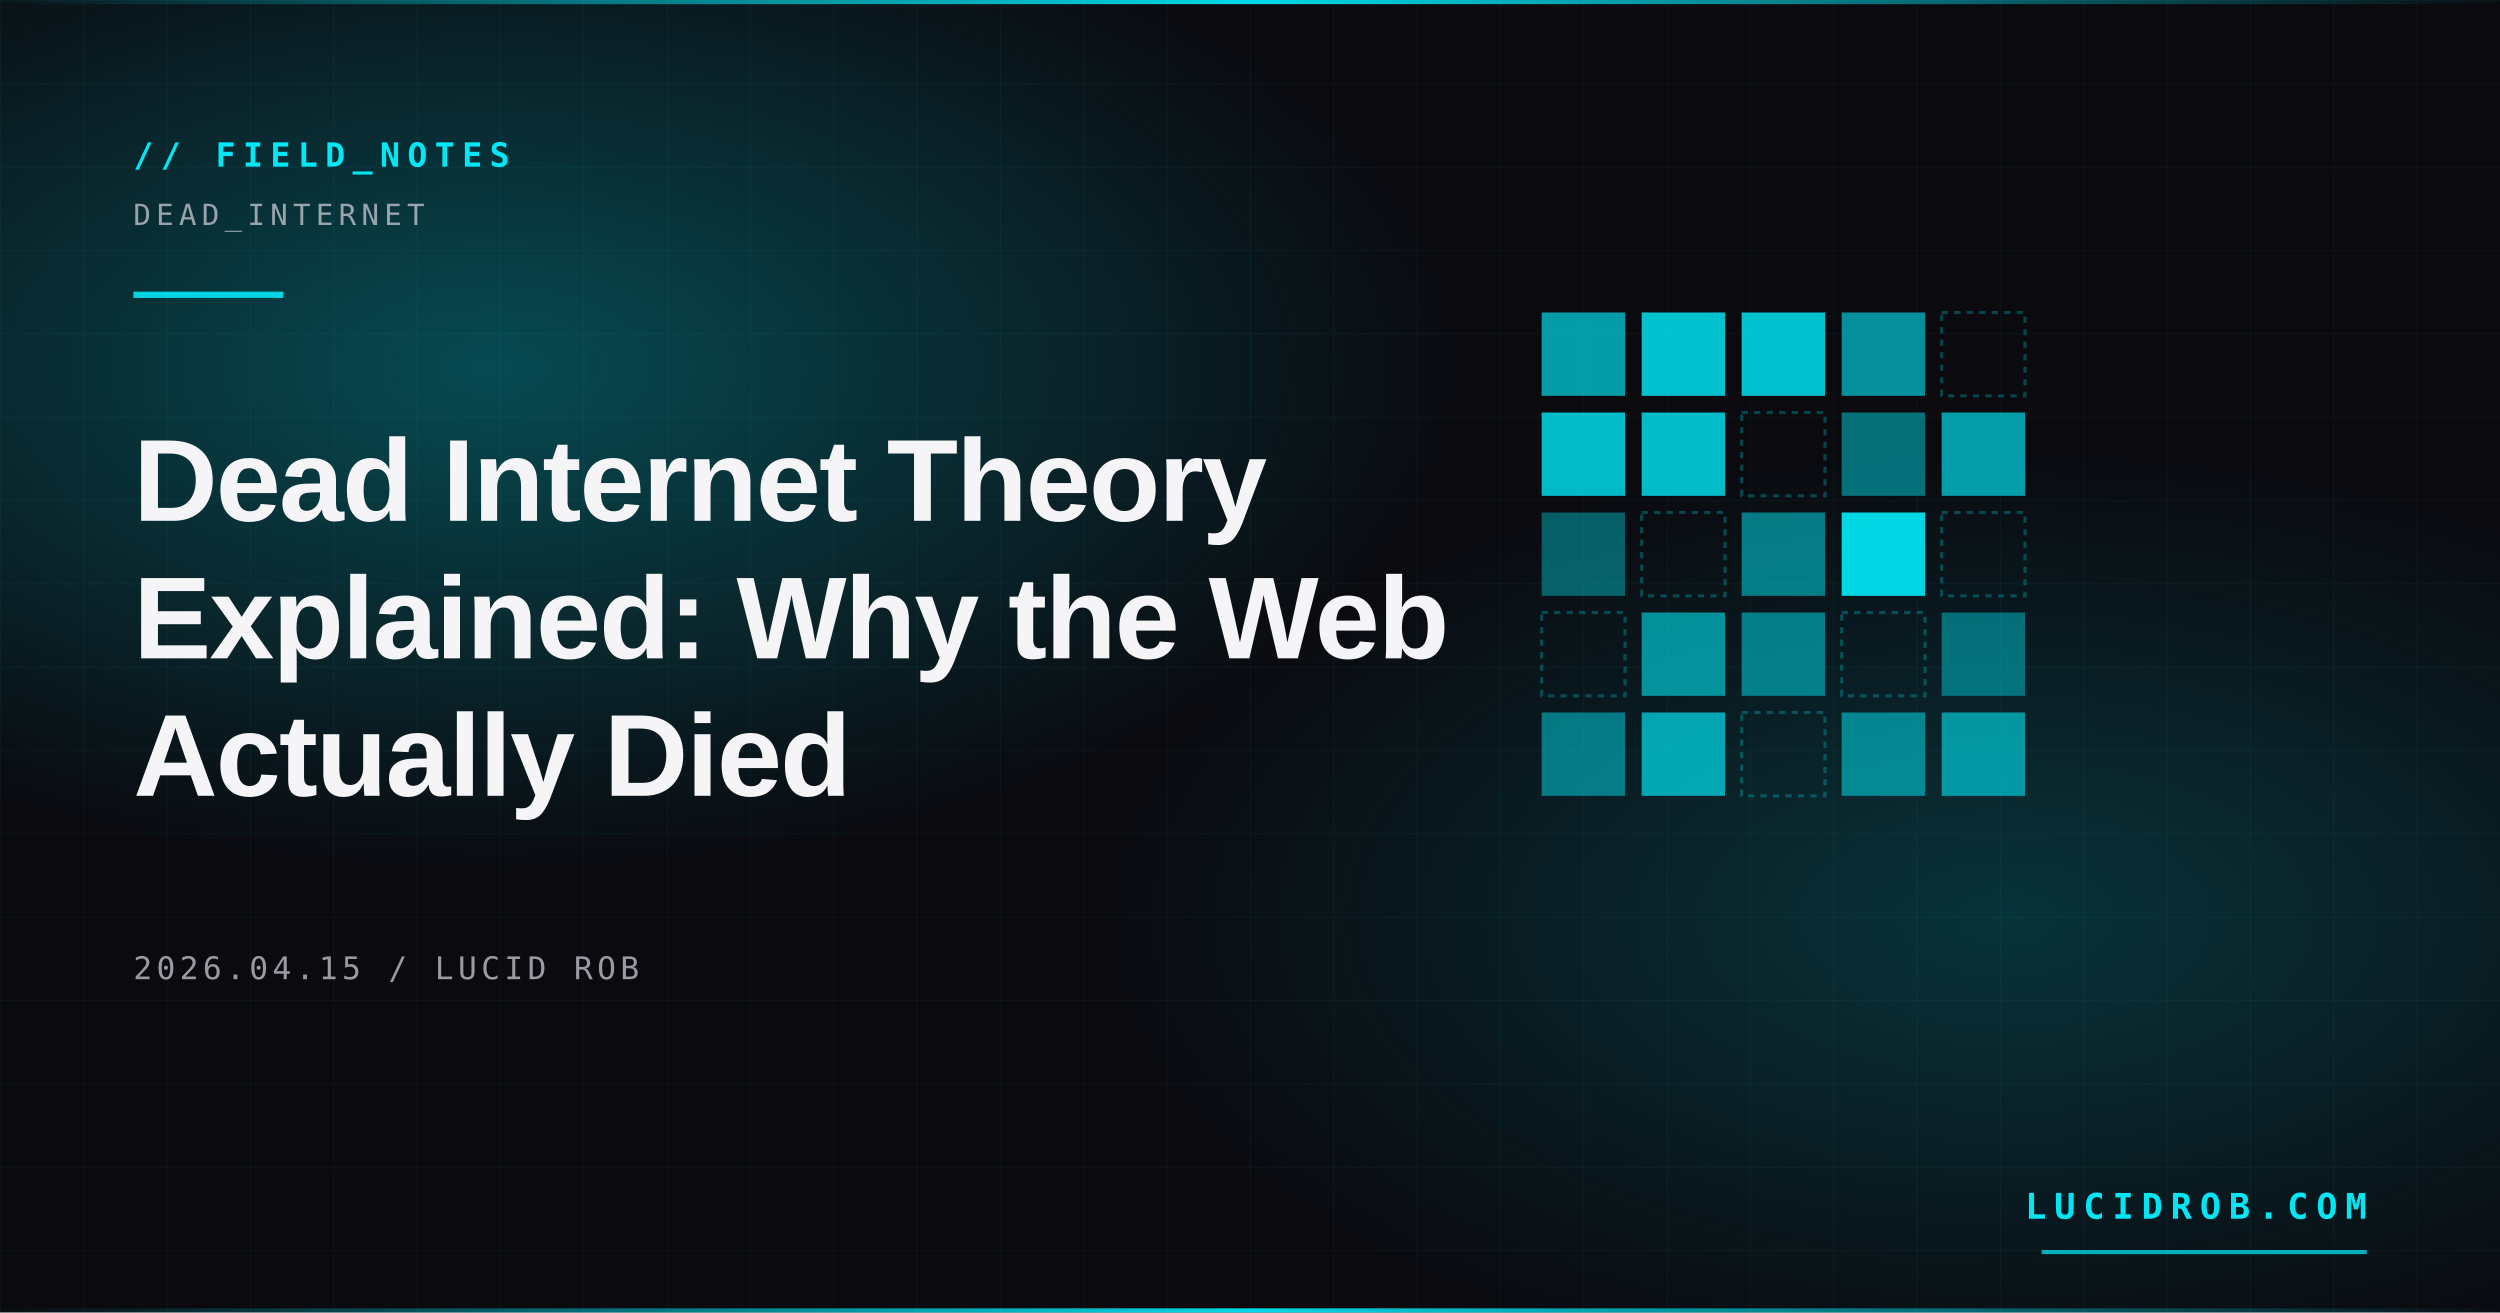
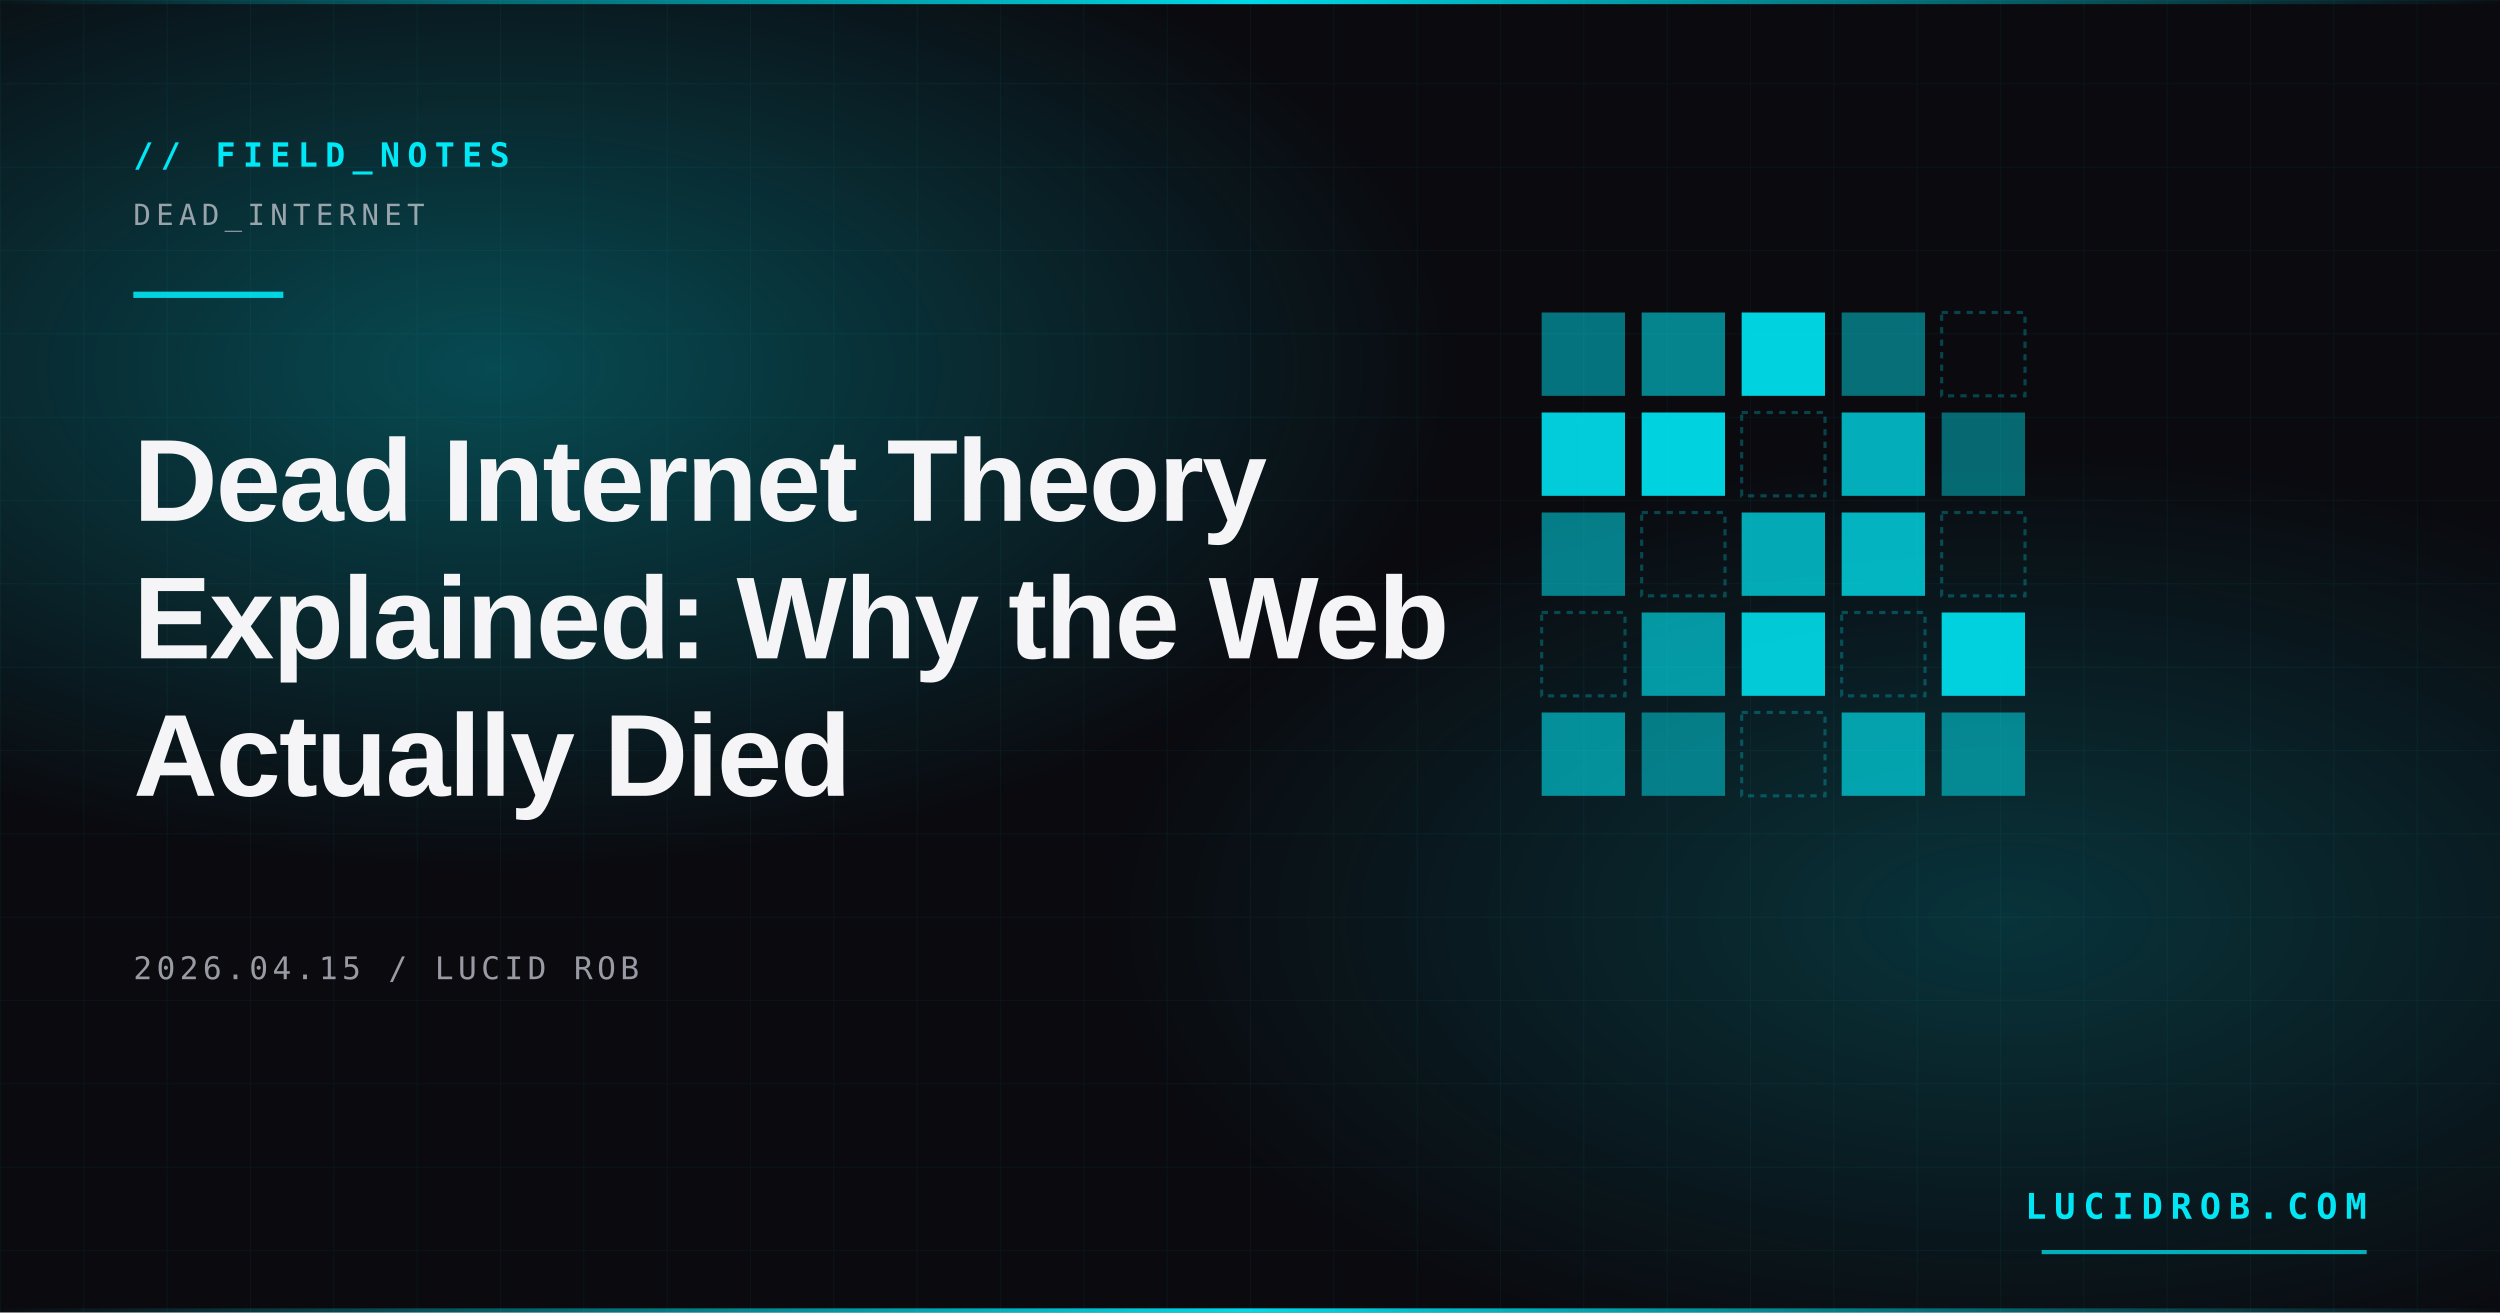
<svg xmlns="http://www.w3.org/2000/svg" width="1200" height="630" viewBox="0 0 1200 630">
  <defs>
    <radialGradient id="glow" cx="20%" cy="28%" r="70%">
      <stop offset="0" stop-color="#00f0ff" stop-opacity="0.28" />
      <stop offset="0.55" stop-color="#00f0ff" stop-opacity="0" />
    </radialGradient>
    <radialGradient id="glowR" cx="80%" cy="70%" r="60%">
      <stop offset="0" stop-color="#00f0ff" stop-opacity="0.18" />
      <stop offset="0.6" stop-color="#00f0ff" stop-opacity="0" />
    </radialGradient>
    <linearGradient id="stripe" x1="0" y1="0" x2="1" y2="0">
      <stop offset="0" stop-color="#00f0ff" stop-opacity="0" />
      <stop offset="0.5" stop-color="#00f0ff" stop-opacity="0.9" />
      <stop offset="1" stop-color="#00f0ff" stop-opacity="0" />
    </linearGradient>
    <pattern id="grid" width="40" height="40" patternUnits="userSpaceOnUse">
      <path d="M 40 0 L 0 0 0 40" fill="none" stroke="#00f0ff" stroke-width="0.5" stroke-opacity="0.08" />
    </pattern>
  </defs>
  <rect width="1200" height="630" fill="#0a0a0f" />
  <rect width="1200" height="630" fill="url(#grid)" />
  <rect width="1200" height="630" fill="url(#glow)" />
  <rect width="1200" height="630" fill="url(#glowR)" />
  <g>
-     <rect x="740" y="150" width="40" height="40" fill="#00f0ff" opacity="0.63" />
-     <rect x="788" y="150" width="40" height="40" fill="#00f0ff" opacity="0.80" />
-     <rect x="836" y="150" width="40" height="40" fill="#00f0ff" opacity="0.80" />
-     <rect x="884" y="150" width="40" height="40" fill="#00f0ff" opacity="0.58" />
+     <rect x="740" y="150" width="40" height="40" fill="#00f0ff" opacity="0.46" />
+     <rect x="788" y="150" width="40" height="40" fill="#00f0ff" opacity="0.53" />
+     <rect x="836" y="150" width="40" height="40" fill="#00f0ff" opacity="0.87" />
+     <rect x="884" y="150" width="40" height="40" fill="#00f0ff" opacity="0.44" />
    <rect x="932" y="150" width="40" height="40" fill="none" stroke="#00f0ff" stroke-width="1.5" stroke-dasharray="3 3" opacity="0.25" />
-     <rect x="740" y="198" width="40" height="40" fill="#00f0ff" opacity="0.77" />
-     <rect x="788" y="198" width="40" height="40" fill="#00f0ff" opacity="0.77" />
+     <rect x="740" y="198" width="40" height="40" fill="#00f0ff" opacity="0.84" />
+     <rect x="788" y="198" width="40" height="40" fill="#00f0ff" opacity="0.87" />
    <rect x="836" y="198" width="40" height="40" fill="none" stroke="#00f0ff" stroke-width="1.5" stroke-dasharray="3 3" opacity="0.25" />
-     <rect x="884" y="198" width="40" height="40" fill="#00f0ff" opacity="0.44" />
-     <rect x="932" y="198" width="40" height="40" fill="#00f0ff" opacity="0.64" />
-     <rect x="740" y="246" width="40" height="40" fill="#00f0ff" opacity="0.36" />
+     <rect x="884" y="198" width="40" height="40" fill="#00f0ff" opacity="0.71" />
+     <rect x="932" y="198" width="40" height="40" fill="#00f0ff" opacity="0.41" />
+     <rect x="740" y="246" width="40" height="40" fill="#00f0ff" opacity="0.50" />
    <rect x="788" y="246" width="40" height="40" fill="none" stroke="#00f0ff" stroke-width="1.5" stroke-dasharray="3 3" opacity="0.25" />
-     <rect x="836" y="246" width="40" height="40" fill="#00f0ff" opacity="0.48" />
-     <rect x="884" y="246" width="40" height="40" fill="#00f0ff" opacity="0.88" />
+     <rect x="836" y="246" width="40" height="40" fill="#00f0ff" opacity="0.68" />
+     <rect x="884" y="246" width="40" height="40" fill="#00f0ff" opacity="0.73" />
    <rect x="932" y="246" width="40" height="40" fill="none" stroke="#00f0ff" stroke-width="1.5" stroke-dasharray="3 3" opacity="0.25" />
    <rect x="740" y="294" width="40" height="40" fill="none" stroke="#00f0ff" stroke-width="1.5" stroke-dasharray="3 3" opacity="0.25" />
-     <rect x="788" y="294" width="40" height="40" fill="#00f0ff" opacity="0.56" />
-     <rect x="836" y="294" width="40" height="40" fill="#00f0ff" opacity="0.47" />
+     <rect x="788" y="294" width="40" height="40" fill="#00f0ff" opacity="0.60" />
+     <rect x="836" y="294" width="40" height="40" fill="#00f0ff" opacity="0.82" />
    <rect x="884" y="294" width="40" height="40" fill="none" stroke="#00f0ff" stroke-width="1.5" stroke-dasharray="3 3" opacity="0.25" />
-     <rect x="932" y="294" width="40" height="40" fill="#00f0ff" opacity="0.40" />
-     <rect x="740" y="342" width="40" height="40" fill="#00f0ff" opacity="0.45" />
-     <rect x="788" y="342" width="40" height="40" fill="#00f0ff" opacity="0.65" />
+     <rect x="932" y="294" width="40" height="40" fill="#00f0ff" opacity="0.85" />
+     <rect x="740" y="342" width="40" height="40" fill="#00f0ff" opacity="0.55" />
+     <rect x="788" y="342" width="40" height="40" fill="#00f0ff" opacity="0.46" />
    <rect x="836" y="342" width="40" height="40" fill="none" stroke="#00f0ff" stroke-width="1.5" stroke-dasharray="3 3" opacity="0.25" />
-     <rect x="884" y="342" width="40" height="40" fill="#00f0ff" opacity="0.49" />
-     <rect x="932" y="342" width="40" height="40" fill="#00f0ff" opacity="0.57" />
+     <rect x="884" y="342" width="40" height="40" fill="#00f0ff" opacity="0.62" />
+     <rect x="932" y="342" width="40" height="40" fill="#00f0ff" opacity="0.49" />
  </g>
  <rect x="0" y="0" width="1200" height="2" fill="url(#stripe)" />
  <rect x="0" y="628" width="1200" height="2" fill="url(#stripe)" />
  <text x="64" y="80" font-family="'JetBrains Mono','Menlo',monospace" font-size="16" font-weight="600" fill="#00f0ff" letter-spacing="0.22em" opacity="0.95">// FIELD_NOTES</text>
  <text x="64" y="108" font-family="'JetBrains Mono','Menlo',monospace" font-size="14" font-weight="500" fill="#c9c9d1" letter-spacing="0.18em" opacity="0.75">DEAD_INTERNET</text>
  <rect x="64" y="140" width="72" height="3" fill="#00f0ff" opacity="0.85" />
  <text x="64" y="250" font-family="'Space Grotesk','Helvetica Neue',Arial,sans-serif" font-size="56" font-weight="700" fill="#f5f5f7" letter-spacing="-0.015em">Dead Internet Theory</text>
  <text x="64" y="316" font-family="'Space Grotesk','Helvetica Neue',Arial,sans-serif" font-size="56" font-weight="700" fill="#f5f5f7" letter-spacing="-0.015em">Explained: Why the Web</text>
  <text x="64" y="382" font-family="'Space Grotesk','Helvetica Neue',Arial,sans-serif" font-size="56" font-weight="700" fill="#f5f5f7" letter-spacing="-0.015em">Actually Died</text>
  <text x="64" y="470" font-family="'JetBrains Mono','Menlo',monospace" font-size="15" font-weight="500" fill="#9a9aa5" letter-spacing="0.14em">2026.04.15  /  LUCID ROB</text>
  <text x="1136" y="585" text-anchor="end" font-family="'JetBrains Mono','Menlo',monospace" font-size="17" font-weight="700" fill="#00f0ff" letter-spacing="0.22em" opacity="0.95">LUCIDROB.COM</text>
  <rect x="980" y="600" width="156" height="2" fill="#00f0ff" opacity="0.7" />
</svg>
